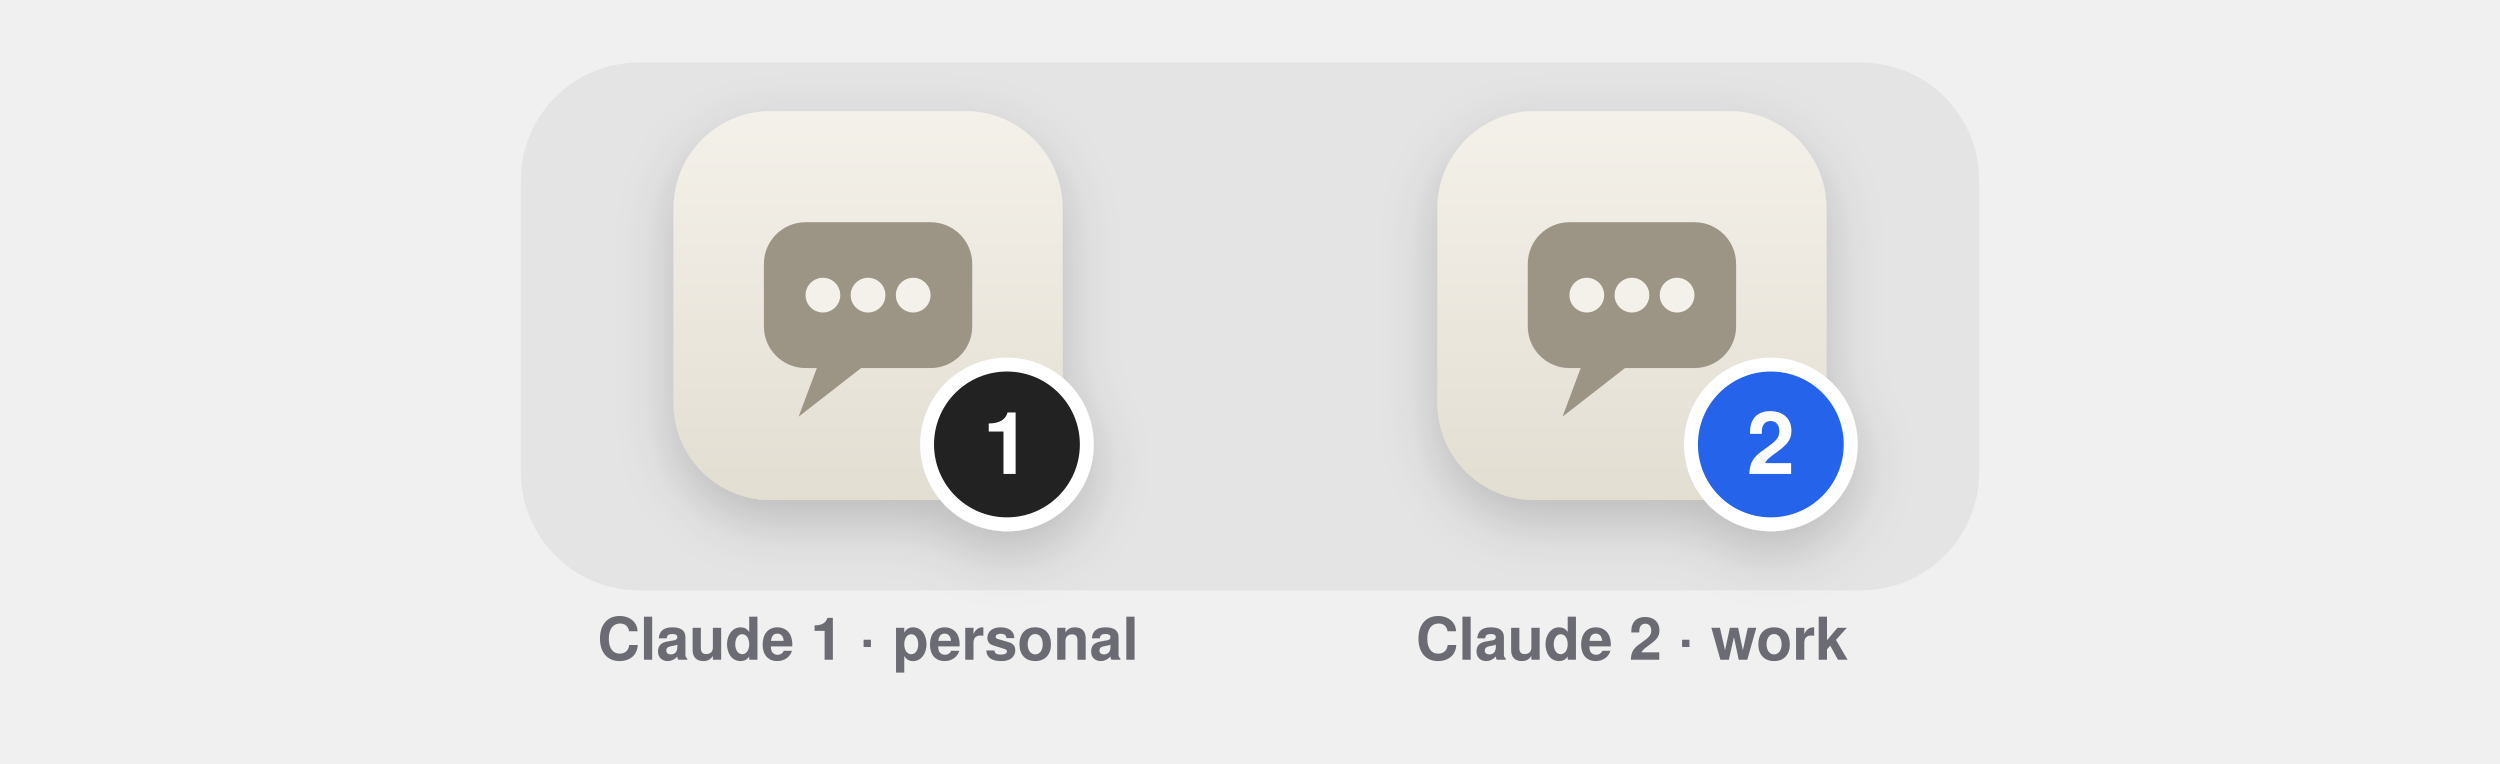
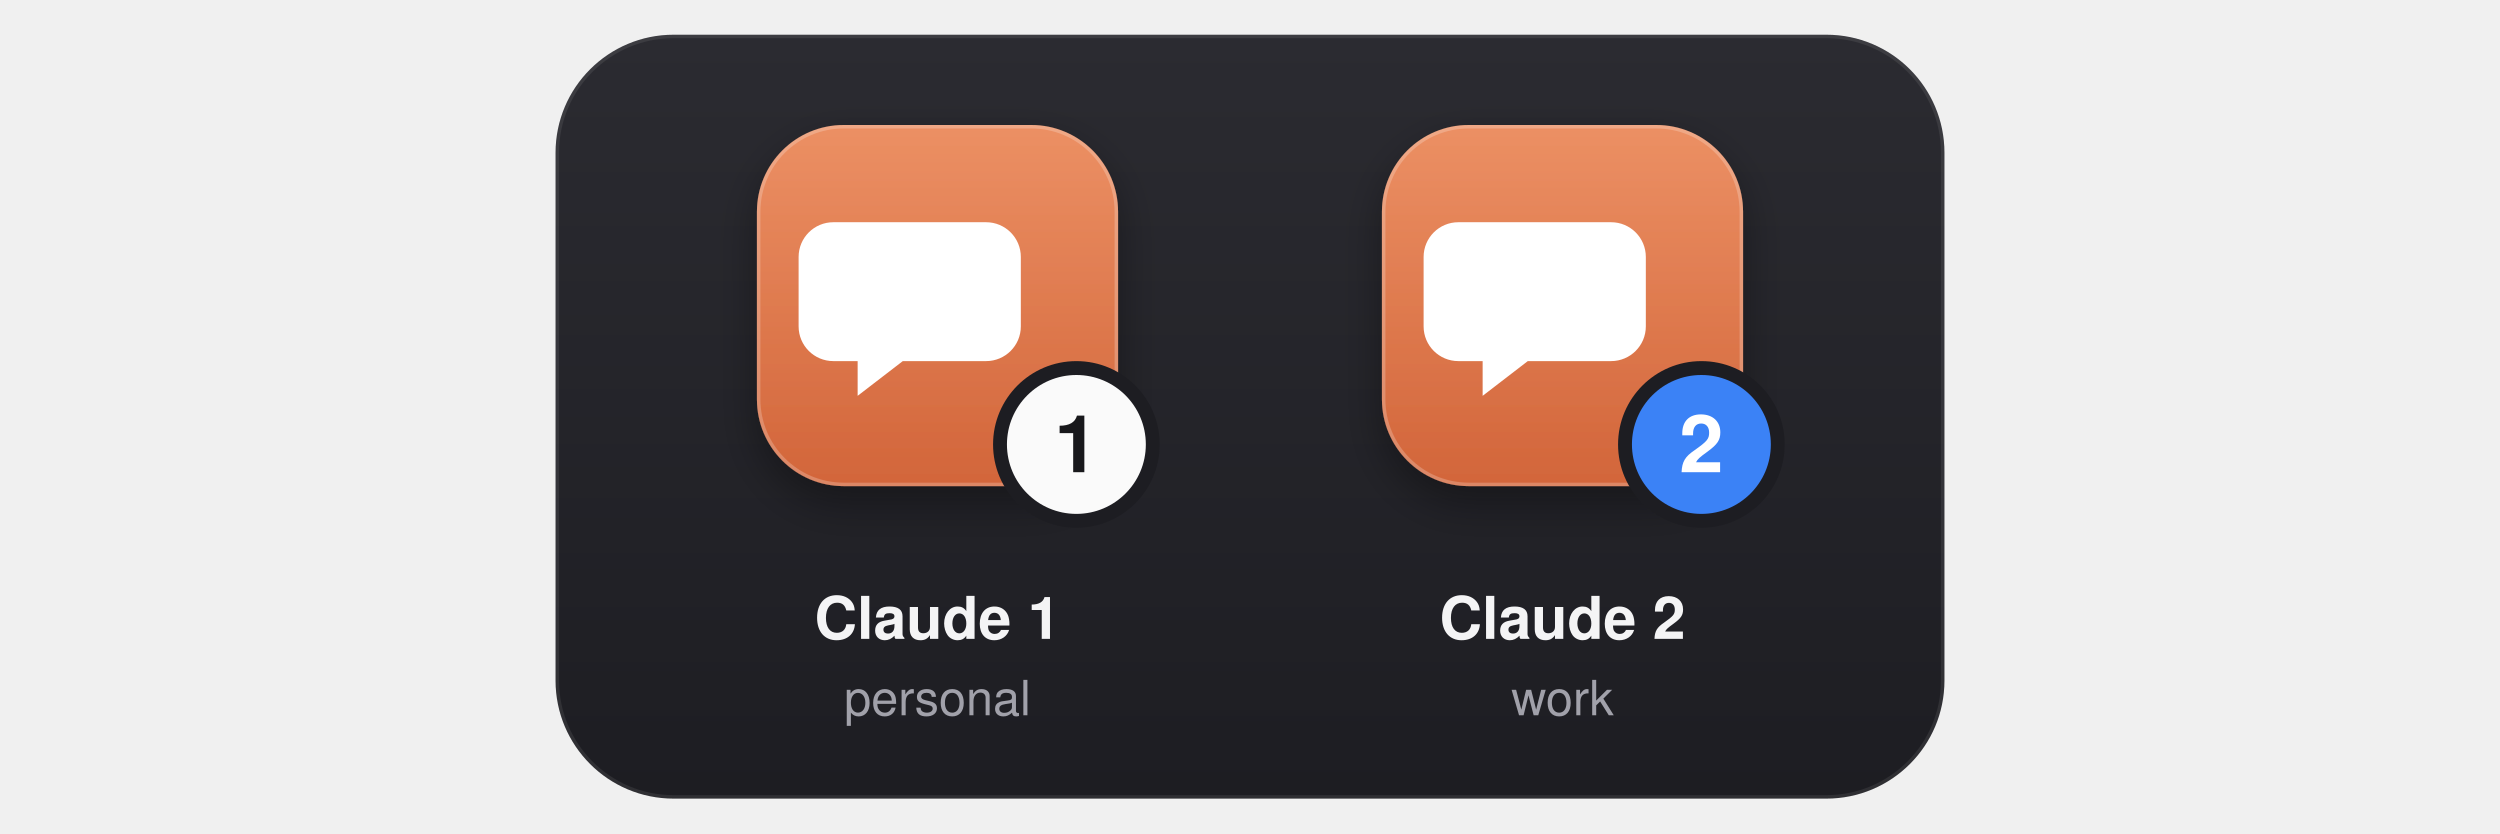
- <svg xmlns="http://www.w3.org/2000/svg" viewBox="0 0 720 220" width="720" height="220" role="img" aria-label="Two numbered launchers: Claude 1 for a personal account and Claude 2 for a work account">
+ <svg xmlns="http://www.w3.org/2000/svg" viewBox="0 0 720 240" width="720" height="240" role="img" aria-label="Two numbered launchers in a dock: Claude 1 for a personal account and Claude 2 for a work account">
  <defs>
+     <linearGradient id="dock" x1="0" y1="0" x2="0" y2="1">
+       <stop offset="0" stop-color="#2B2B31" />
+       <stop offset="1" stop-color="#1D1D22" />
+     </linearGradient>
    <linearGradient id="tile" x1="0" y1="0" x2="0" y2="1">
-       <stop offset="0" stop-color="#F4F1EA" />
-       <stop offset="1" stop-color="#E3DED2" />
+       <stop offset="0" stop-color="#EC9064" />
+       <stop offset="1" stop-color="#D2653A" />
    </linearGradient>
-     <filter id="shadow" x="-20%" y="-20%" width="140%" height="150%">
-       <feDropShadow dx="0" dy="6" stdDeviation="8" flood-color="#000" flood-opacity="0.18" />
+     <filter id="shadow" x="-30%" y="-30%" width="160%" height="170%">
+       <feDropShadow dx="0" dy="5" stdDeviation="6" flood-color="#000" flood-opacity="0.35" />
    </filter>
-     <g id="glyph">
-       <rect x="-30" y="-24" width="60" height="42" rx="12" fill="#9C9585" />
-       <path d="M-14 16 L-20 32 L-2 18 Z" fill="#9C9585" />
-       <circle cx="-13" cy="-3" r="5" fill="#F4F1EA" />
-       <circle cx="0" cy="-3" r="5" fill="#F4F1EA" />
-       <circle cx="13" cy="-3" r="5" fill="#F4F1EA" />
+     <path id="glyph" fill="#FFF" d="M-30 -24 h44 a10 10 0 0 1 10 10 v20 a10 10 0 0 1 -10 10 h-24 l-13 10 v-10 h-7 a10 10 0 0 1 -10 -10 v-20 a10 10 0 0 1 10 -10 z" />
+     <g id="tile-art">
+       <rect x="-52" y="-52" width="104" height="104" rx="25" fill="url(#tile)" />
+       <rect x="-51.5" y="-51.5" width="103" height="103" rx="24.5" fill="none" stroke="#FFF" stroke-opacity="0.22" />
+       <use href="#glyph" />
    </g>
  </defs>
-   <rect x="150" y="18" width="420" height="152" rx="34" fill="#1F1F23" opacity="0.06" />
-   <g transform="translate(250 88)" filter="url(#shadow)">
-     <rect x="-56" y="-56" width="112" height="112" rx="28" fill="url(#tile)" />
-     <use href="#glyph" />
-     <circle cx="40" cy="40" r="25" fill="#fff" />
-     <circle cx="40" cy="40" r="21" fill="#202024" />
-     <text x="40" y="48.5" text-anchor="middle" font-family="-apple-system, Segoe UI, Helvetica, Arial, sans-serif" font-size="25" font-weight="700" fill="#fff">1</text>
+   <rect x="160" y="10" width="400" height="220" rx="34" fill="url(#dock)" />
+   <rect x="160.5" y="10.5" width="399" height="219" rx="33.5" fill="none" stroke="#FFF" stroke-opacity="0.08" />
+   <g transform="translate(270 88)">
+     <g filter="url(#shadow)">
+       <use href="#tile-art" />
+     </g>
+     <circle cx="40" cy="40" r="24" fill="#1D1D22" />
+     <circle cx="40" cy="40" r="20" fill="#FAFAFA" />
+     <text x="40" y="48" text-anchor="middle" font-family="-apple-system, 'Segoe UI', Helvetica, Arial, sans-serif" font-size="23" font-weight="700" fill="#18181B">1</text>
  </g>
-   <g transform="translate(470 88)" filter="url(#shadow)">
-     <rect x="-56" y="-56" width="112" height="112" rx="28" fill="url(#tile)" />
-     <use href="#glyph" />
-     <circle cx="40" cy="40" r="25" fill="#fff" />
-     <circle cx="40" cy="40" r="21" fill="#2563EB" />
-     <text x="40" y="48.5" text-anchor="middle" font-family="-apple-system, Segoe UI, Helvetica, Arial, sans-serif" font-size="25" font-weight="700" fill="#fff">2</text>
+   <g transform="translate(450 88)">
+     <g filter="url(#shadow)">
+       <use href="#tile-art" />
+     </g>
+     <circle cx="40" cy="40" r="24" fill="#1D1D22" />
+     <circle cx="40" cy="40" r="20" fill="#3B82F6" />
+     <text x="40" y="48" text-anchor="middle" font-family="-apple-system, 'Segoe UI', Helvetica, Arial, sans-serif" font-size="23" font-weight="700" fill="#FFF">2</text>
  </g>
-   <g font-family="-apple-system, Segoe UI, Helvetica, Arial, sans-serif" text-anchor="middle">
-     <text x="250" y="190" font-size="17" font-weight="600" fill="#6B6B73">Claude 1 · personal</text>
-     <text x="470" y="190" font-size="17" font-weight="600" fill="#6B6B73">Claude 2 · work</text>
+   <g font-family="-apple-system, 'Segoe UI', Helvetica, Arial, sans-serif" text-anchor="middle">
+     <text x="270" y="184" font-size="17" font-weight="600" fill="#F4F4F5">Claude 1</text>
+     <text x="270" y="206" font-size="14" fill="#A1A1AA">personal</text>
+     <text x="450" y="184" font-size="17" font-weight="600" fill="#F4F4F5">Claude 2</text>
+     <text x="450" y="206" font-size="14" fill="#A1A1AA">work</text>
  </g>
</svg>
